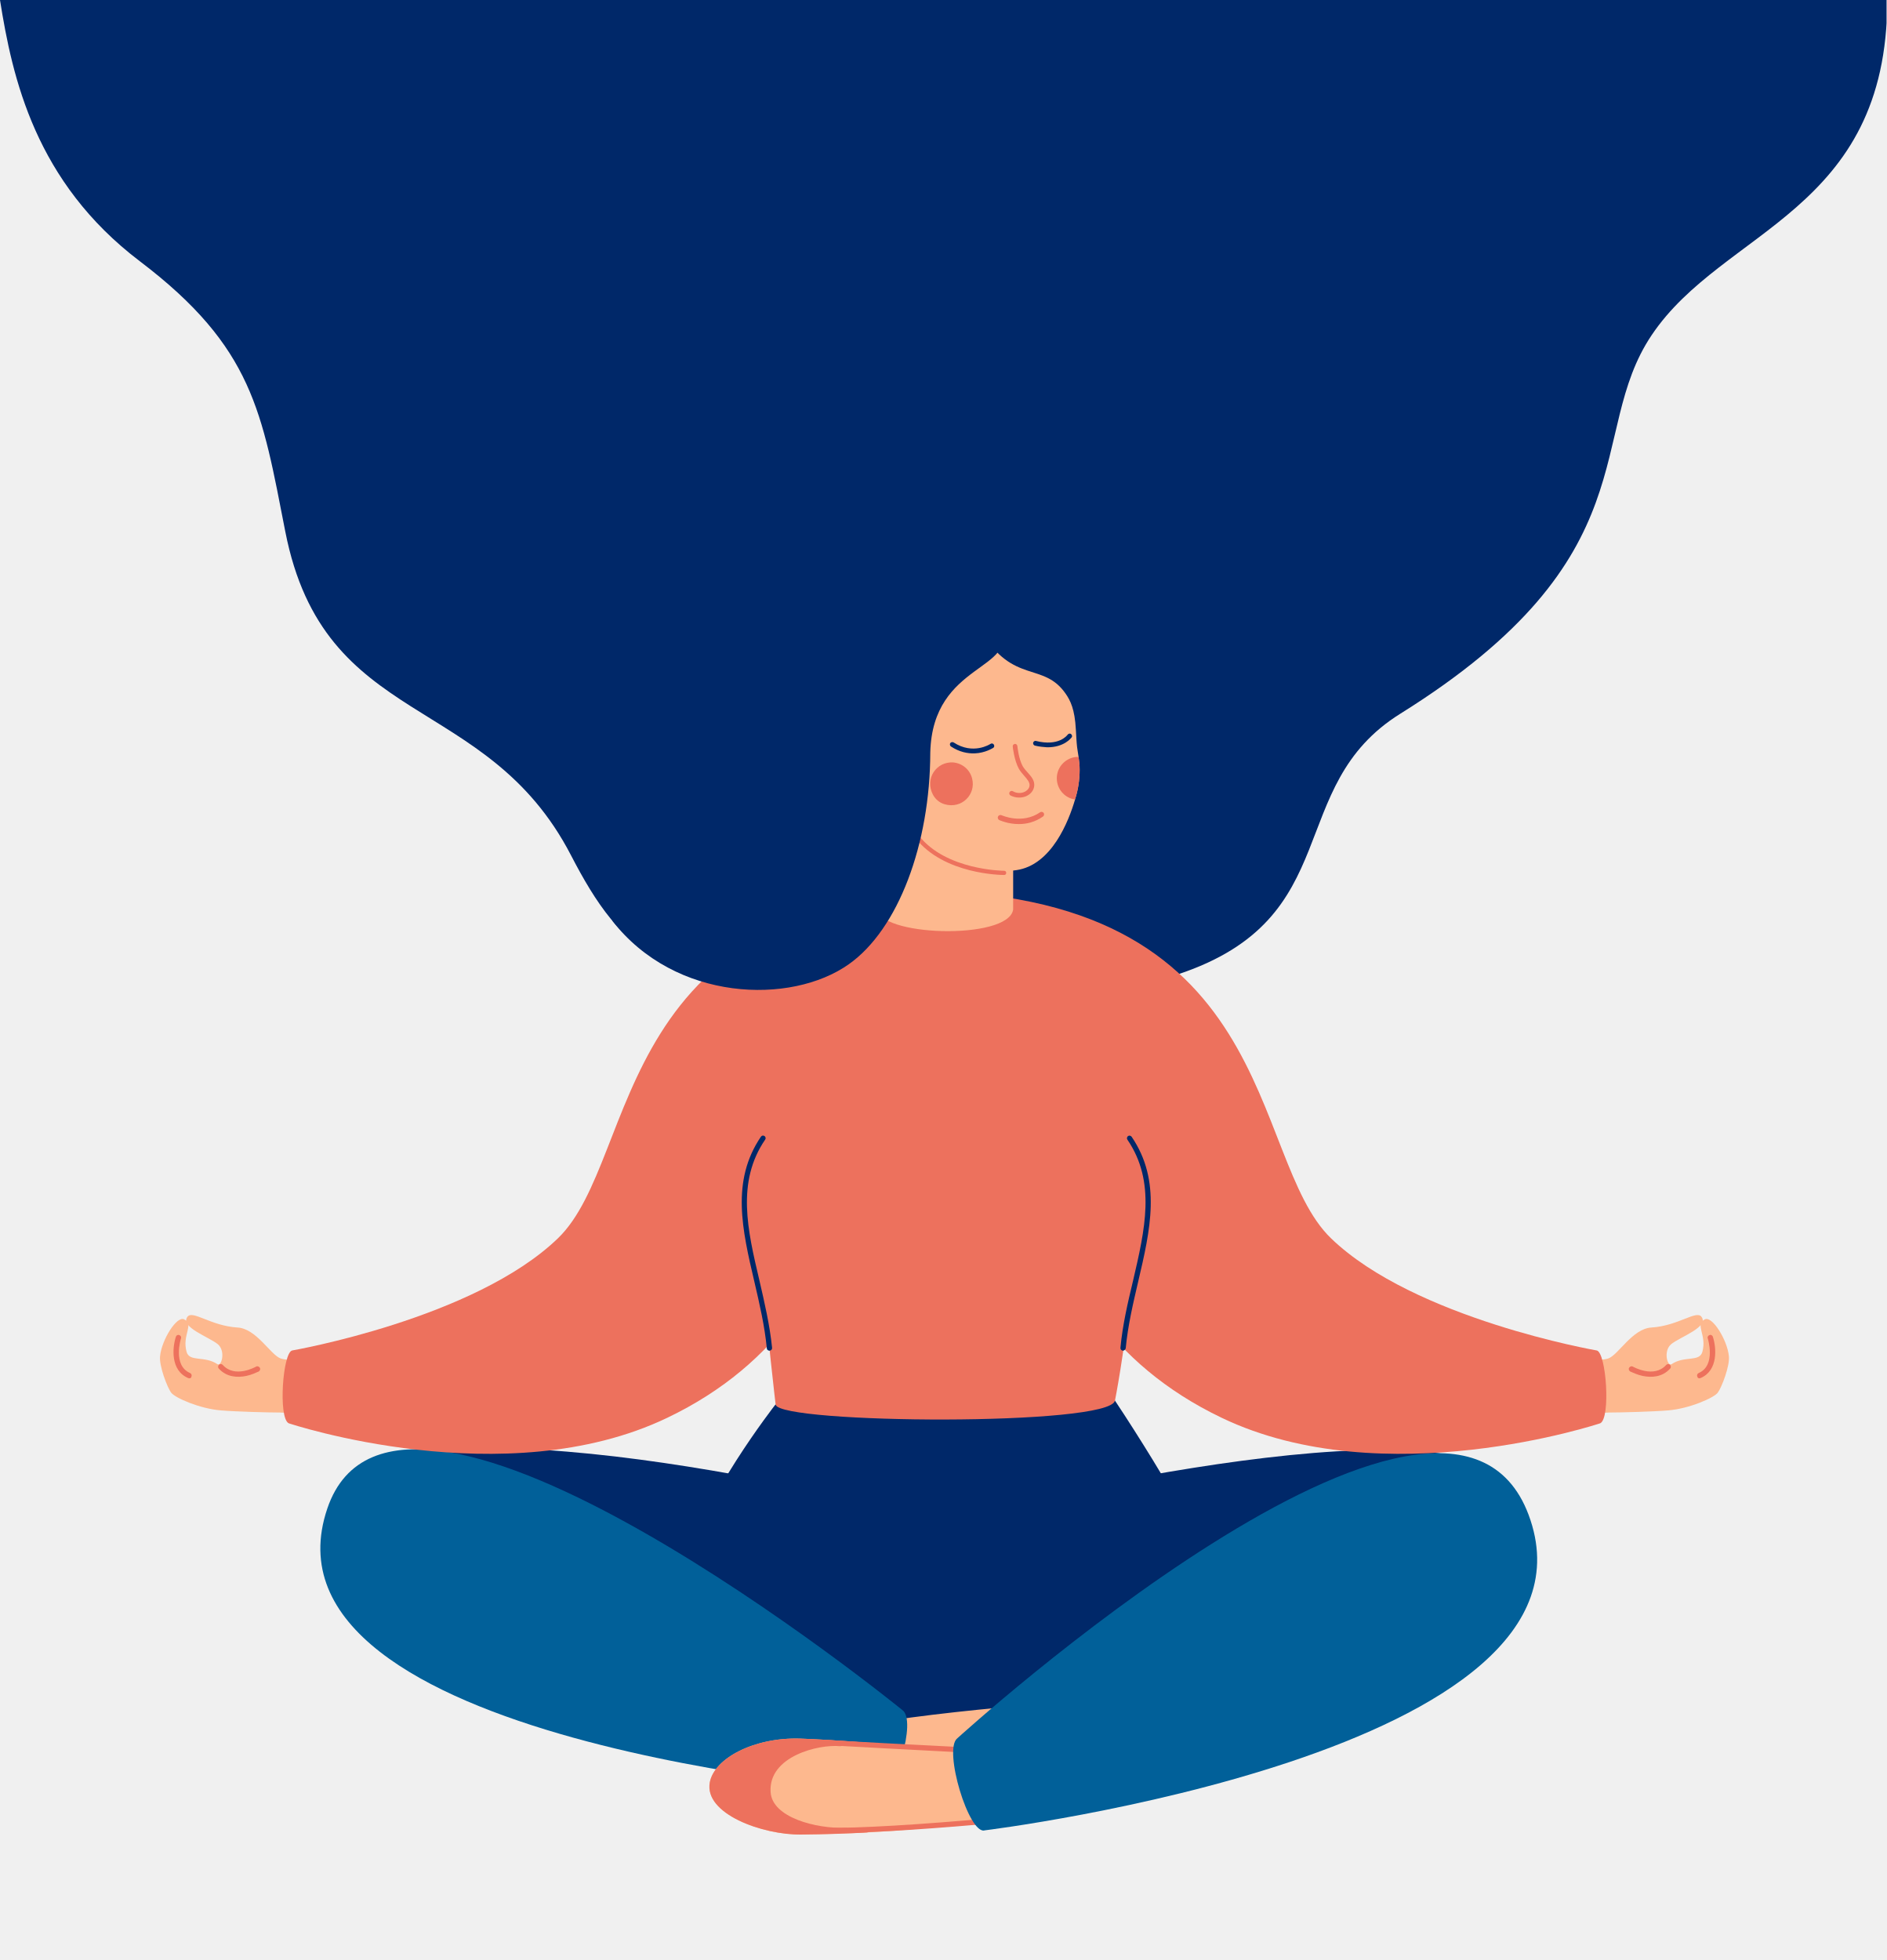
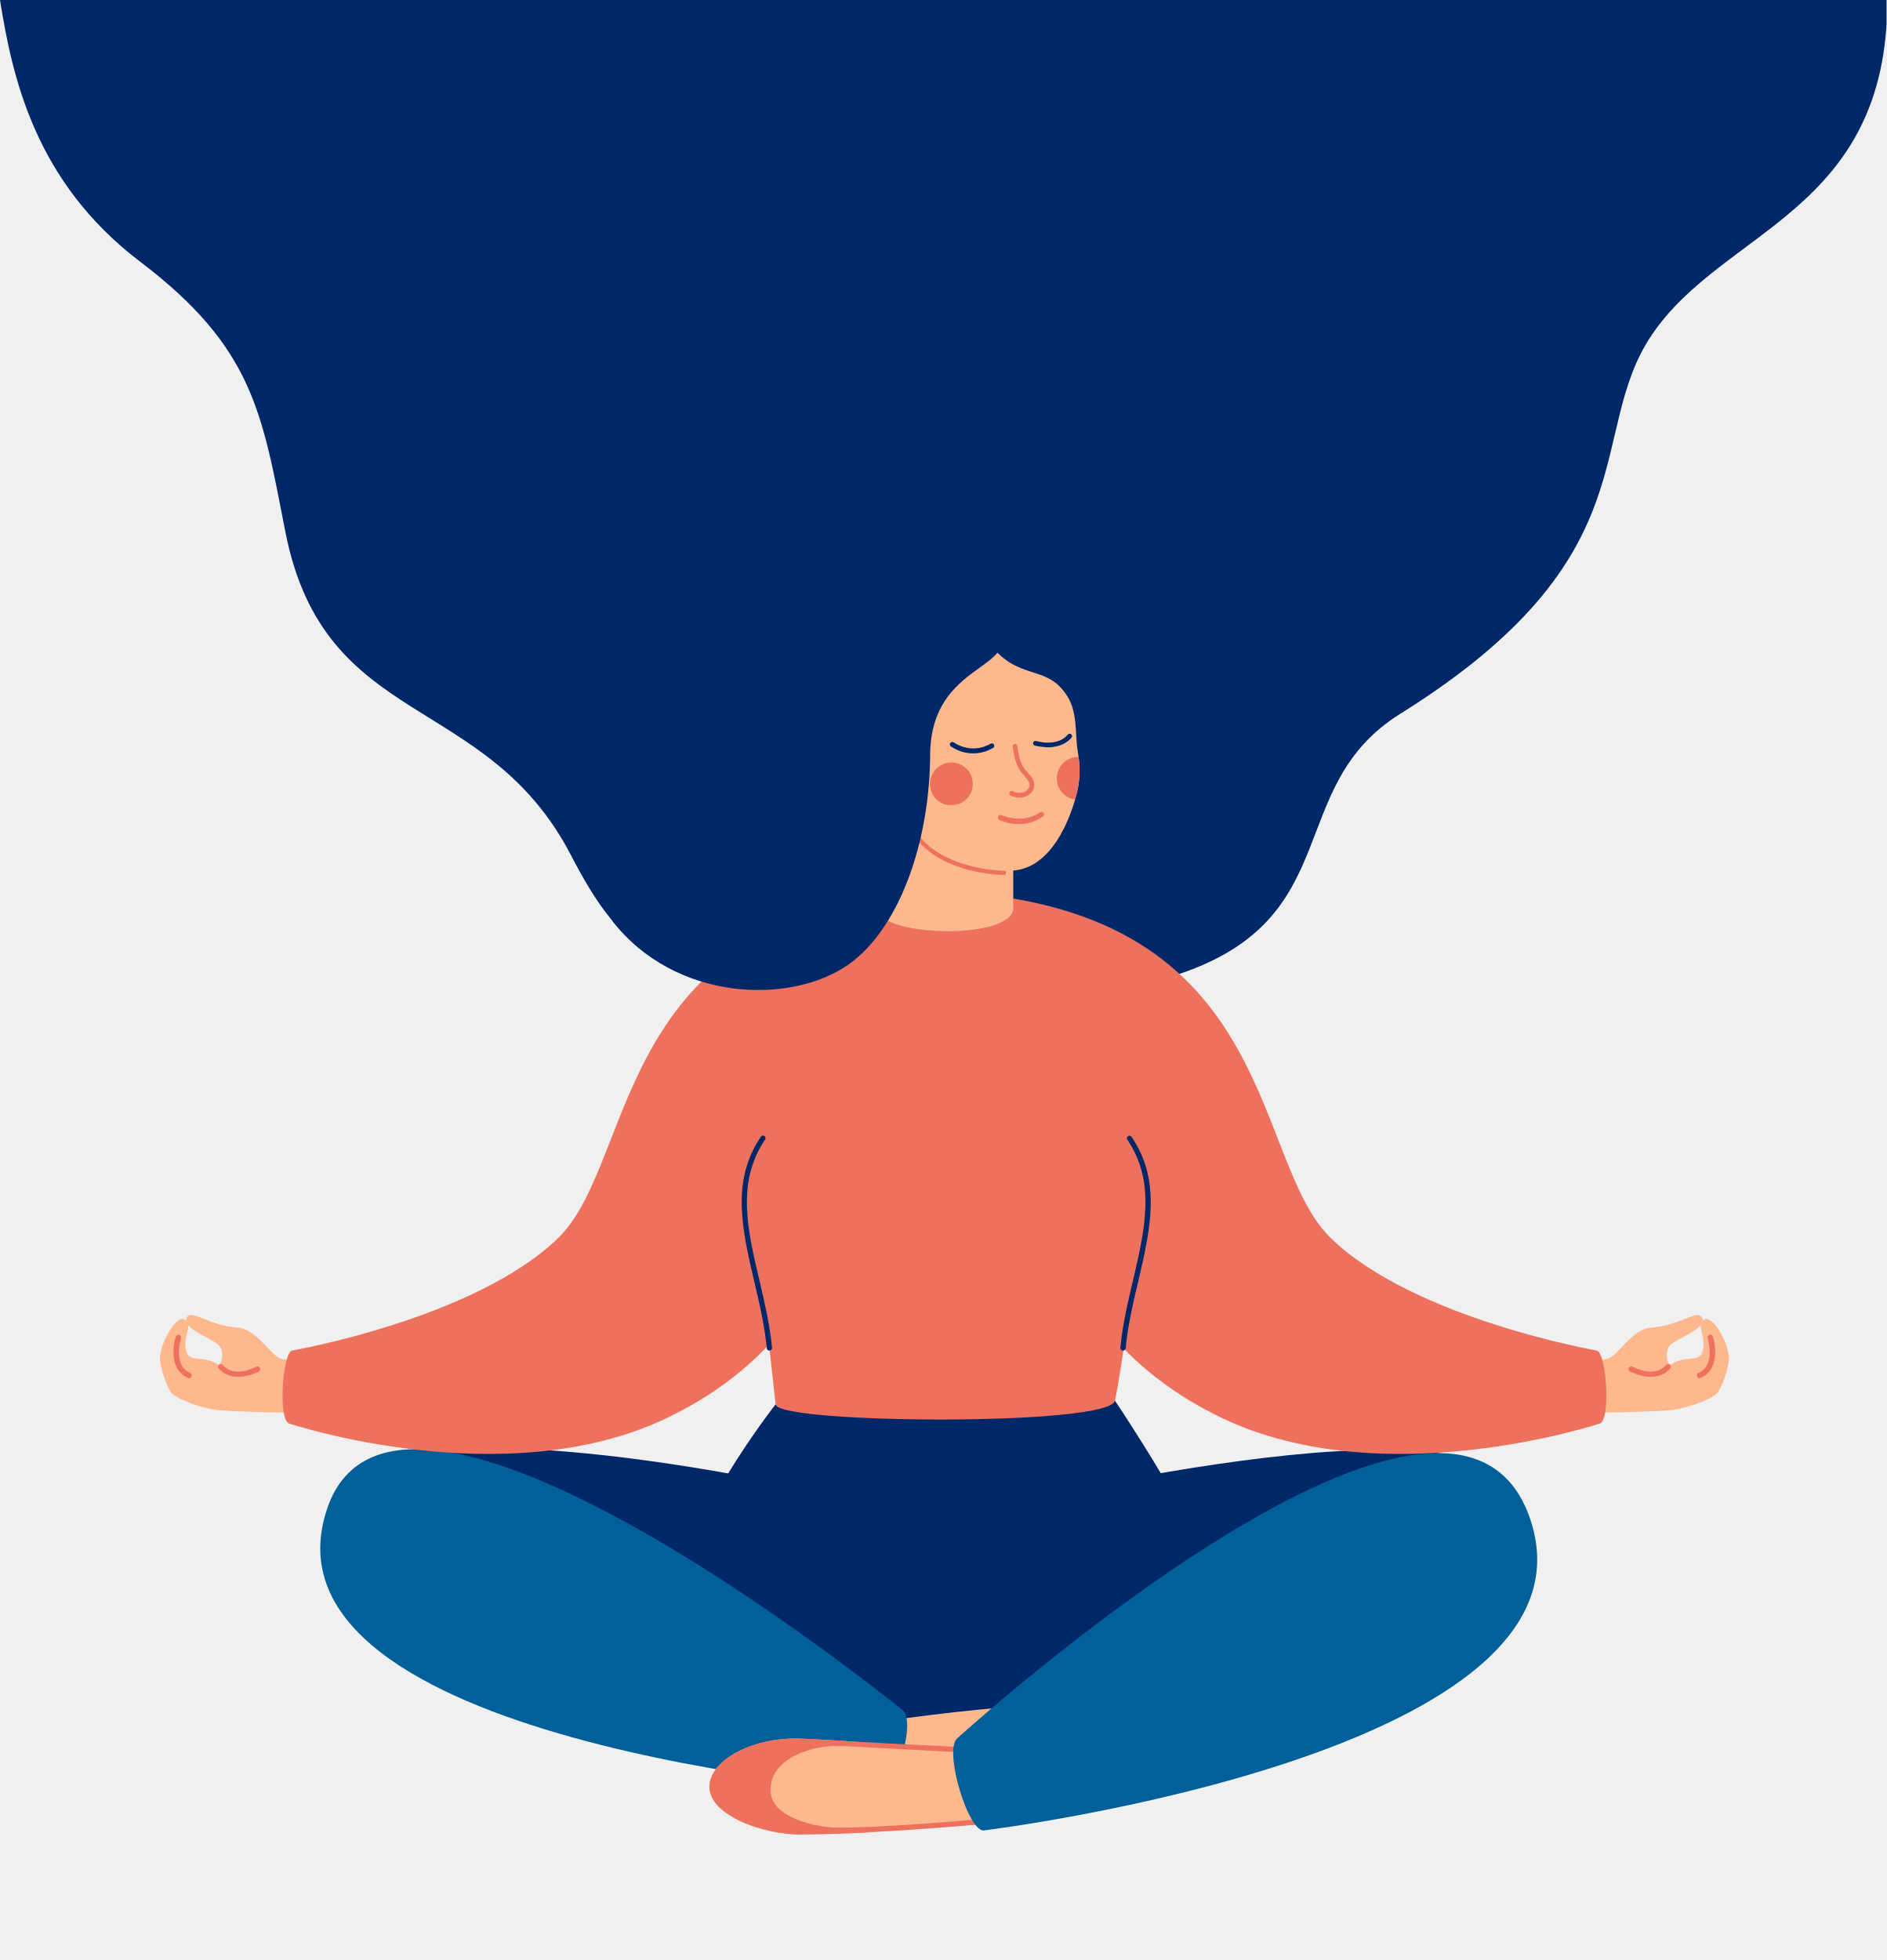
- <svg xmlns="http://www.w3.org/2000/svg" width="1440" height="1496" viewBox="0 0 1440 1496" fill="none">
-   <g clip-path="url(#clip0)">
-     <path d="M1260.71 255.802C1209.64 331.756 1261.99 424.25 1068.97 544.684C979.211 600.565 1028.83 700.606 899.242 743.641C892.177 745.889 705.263 739.948 705.102 740.108C704.46 740.429 703.818 740.59 703.175 740.911C682.461 748.78 668.972 728.225 659.819 730.795C514.495 772.064 473.387 725.335 435.811 652.753C370.777 527.341 247.452 557.37 217.745 405.622C199.921 314.574 193.337 265.116 106.785 199.439C26.977 138.901 9.474 59.735 0 0H1440.55C1440.55 162.185 1315.3 174.389 1260.71 255.802Z" fill="#002869" />
-     <path d="M672.504 1358.02C802.413 1371.02 1147.5 1127.26 1147.5 1127.26C1081.5 1066.73 723.568 1158.9 723.568 1158.9C704.62 1165.16 661.424 1353.52 672.504 1358.02Z" fill="#002869" />
-     <path d="M756.327 1356.09C626.579 1369.1 268.167 1123.89 268.167 1123.89C369.492 1067.69 705.423 1156.97 705.423 1156.97C724.211 1163.23 767.407 1351.43 756.327 1356.09Z" fill="#002869" />
-     <path d="M926.862 1195.19C926.862 1195.19 891.695 1130.15 850.908 1068.81C769.334 1078.29 672.023 1081.02 591.894 1072.03C591.894 1072.03 534.567 1145.41 525.093 1192.94C516.101 1238.71 884.951 1281.1 926.862 1195.19Z" fill="#002869" />
-     <path d="M660.461 1364.92C660.461 1364.92 654.68 1316.75 679.088 1313.21C719.875 1307.11 776.881 1301.65 802.574 1300.37C836.295 1298.76 865.521 1314.5 869.053 1332.81C873.71 1356.73 831.478 1373.43 803.376 1373.59C695.949 1373.91 664.155 1361.39 660.461 1364.92Z" fill="#FDB88E" />
-     <path d="M670.738 1366.53C670.738 1366.53 188.841 1330.88 249.861 1151.35C303.976 992.056 688.723 1305.19 688.723 1305.19C700.124 1312.89 682.942 1369.42 670.738 1366.53Z" fill="#016099" />
-     <path d="M760.984 1389.33C760.984 1389.33 765.962 1341.16 740.429 1337.94C727.423 1336.34 712.81 1334.73 698.037 1333.29C664.315 1330.08 629.63 1327.67 610.842 1327.02C575.515 1325.9 545.165 1342.12 541.793 1360.42C537.297 1384.51 582.099 1400.57 611.485 1400.25C724.05 1398.8 757.13 1385.8 760.984 1389.33Z" fill="#FDB88E" />
-     <path d="M663.994 1330.24C642.637 1328.63 623.207 1327.35 610.842 1327.02C575.515 1325.9 545.165 1342.12 541.793 1360.42C537.297 1384.51 582.099 1400.57 611.485 1400.25C630.754 1400.09 647.775 1399.45 662.709 1398.64L645.688 1395.11C622.886 1395.91 589.325 1387.24 588.201 1367.81C586.434 1340.35 625.134 1331.2 641.192 1332.81L663.994 1330.24Z" fill="#ED715D" />
-     <path d="M742.035 1337.94C741.875 1337.94 741.875 1337.94 742.035 1337.94C709.117 1336.18 632.36 1332.32 630.754 1331.84C629.63 1331.52 628.988 1330.56 629.309 1329.43C629.63 1328.47 630.594 1327.83 631.557 1327.99C634.769 1328.47 712.328 1332.48 742.035 1333.93C743.159 1333.93 743.962 1334.89 743.962 1336.02C743.962 1337.14 742.999 1337.94 742.035 1337.94Z" fill="#ED715D" />
-     <path d="M635.411 1399.12C633.645 1399.12 632.039 1399.12 630.433 1399.12C629.309 1399.12 628.506 1398.16 628.506 1397.04C628.506 1395.91 629.309 1395.11 630.594 1395.11C655.644 1395.43 700.606 1392.86 760.823 1387.4C761.947 1387.24 762.911 1388.04 763.071 1389.17C763.232 1390.29 762.429 1391.26 761.305 1391.42C721.16 1394.95 667.848 1399.12 635.411 1399.12Z" fill="#ED715D" />
-     <path d="M751.67 1397.04C751.67 1397.04 1234.69 1337.94 1166.77 1156.17C1103.5 987.56 730.634 1326.86 730.634 1326.86C719.876 1335.37 739.627 1400.73 751.67 1397.04Z" fill="#016099" />
-     <path d="M130.711 1063.03C127.66 1059.02 121.237 1042.16 122.2 1034.93C123.485 1022.57 134.886 1004.26 140.507 1006.99C148.535 1011.01 138.74 1018.87 142.433 1031.88C144.682 1039.75 156.083 1034.61 165.878 1041.19C169.09 1043.44 172.462 1031.08 166.199 1025.94C159.294 1020.32 137.295 1012.93 143.076 1005.06C147.09 999.765 160.739 1011.97 181.294 1013.25C195.746 1014.06 206.504 1034.13 214.212 1036.86C229.628 1042.16 285.991 1025.3 336.734 1019.68C346.69 1018.55 492.335 1017.27 418.308 1080.7C395.185 1100.61 245.686 1078.77 213.57 1078.13C204.899 1078.13 180.17 1077.48 168.768 1076.52C152.389 1075.24 133.602 1066.89 130.711 1063.03Z" fill="#FDB88E" />
-     <path d="M188.038 1050.19C181.133 1051.63 172.944 1051.15 167.002 1044.57C166.199 1043.76 166.36 1042.32 167.163 1041.68C167.966 1040.87 169.411 1041.03 170.053 1041.84C179.367 1052.11 194.782 1043.44 195.425 1043.12C196.388 1042.48 197.673 1042.96 198.315 1043.92C198.957 1044.89 198.476 1046.17 197.512 1046.81C195.264 1047.78 191.892 1049.38 188.038 1050.19Z" fill="#ED715D" />
-     <path d="M144.842 1051.95C144.36 1052.11 144.039 1051.95 143.558 1051.79C130.069 1046.01 131.514 1028.67 134.244 1020.32C134.565 1019.19 135.85 1018.55 136.813 1019.03C137.937 1019.36 138.58 1020.64 138.098 1021.6C138.098 1021.76 131.675 1042.16 145.003 1047.94C146.127 1048.42 146.609 1049.7 146.127 1050.67C146.127 1051.47 145.485 1051.95 144.842 1051.95Z" fill="#ED715D" />
-     <path d="M747.334 679.891C463.11 678.767 490.087 883.184 425.855 945.168C362.105 1006.67 223.044 1030.76 223.044 1030.76C215.818 1032.2 212.285 1082.14 220.314 1086.32C220.314 1086.32 385.389 1141.56 509.356 1082.14C595.587 1040.87 634.929 971.824 647.936 905.023C678.607 749.904 763.553 668.008 747.334 679.891Z" fill="#ED715D" />
-     <path d="M1311.13 1063.03C1314.18 1059.02 1320.6 1042.16 1319.64 1034.93C1318.35 1022.57 1306.95 1004.26 1301.33 1006.99C1293.3 1011.01 1303.1 1018.87 1299.4 1031.88C1297.16 1039.75 1285.76 1034.61 1275.96 1041.19C1272.75 1043.44 1269.38 1031.08 1275.64 1025.94C1282.54 1020.32 1304.54 1012.93 1298.76 1005.06C1294.75 999.765 1281.1 1011.97 1260.54 1013.25C1246.09 1014.06 1235.33 1034.13 1227.63 1036.86C1212.21 1042.16 1155.85 1025.3 1105.1 1019.68C1095.15 1018.55 949.503 1017.27 1023.53 1080.7C1046.65 1100.61 1196.15 1078.77 1228.27 1078.13C1236.94 1078.13 1261.67 1077.48 1273.07 1076.52C1289.45 1075.24 1308.24 1066.89 1311.13 1063.03Z" fill="#FDB88E" />
-     <path d="M1253.8 1050.19C1260.71 1051.63 1268.89 1051.15 1274.84 1044.57C1275.64 1043.76 1275.48 1042.32 1274.68 1041.68C1273.87 1040.87 1272.43 1041.03 1271.79 1041.84C1262.47 1052.11 1247.06 1043.44 1246.41 1043.12C1245.45 1042.48 1244.17 1042.96 1243.52 1043.92C1242.88 1044.89 1243.36 1046.17 1244.33 1046.81C1246.57 1047.78 1249.95 1049.38 1253.8 1050.19Z" fill="#ED715D" />
-     <path d="M1296.84 1051.95C1297.32 1052.11 1297.64 1051.95 1298.12 1051.79C1311.61 1046.01 1310.16 1028.67 1307.43 1020.32C1307.11 1019.19 1305.83 1018.55 1304.86 1019.03C1303.74 1019.36 1303.1 1020.64 1303.58 1021.6C1303.58 1021.76 1310 1042.16 1296.68 1047.94C1295.55 1048.42 1295.07 1049.7 1295.55 1050.67C1295.71 1051.47 1296.19 1051.95 1296.84 1051.95Z" fill="#ED715D" />
-     <path d="M694.504 679.891C978.729 678.767 951.751 883.184 1015.98 945.168C1079.73 1006.67 1218.79 1030.76 1218.79 1030.76C1226.02 1032.2 1229.55 1082.14 1221.52 1086.32C1221.52 1086.32 1056.45 1141.56 932.482 1082.14C846.251 1040.87 806.909 971.824 793.902 905.023C763.232 749.904 678.285 668.008 694.504 679.891Z" fill="#ED715D" />
-     <path d="M851.068 1068.97C851.068 1068.97 879.33 928.628 865.36 794.866C851.068 658.695 587.558 659.819 575.194 781.859C567.004 862.63 592.055 1072.19 592.055 1072.19C595.748 1086.8 847.536 1088.72 851.068 1068.97Z" fill="#ED715D" />
-     <path d="M587.237 1030.92C586.274 1030.92 585.31 1030.11 585.31 1029.15C583.705 1012.13 579.69 994.947 575.836 978.408C566.523 938.745 557.851 901.33 580.814 867.608C581.456 866.645 582.741 866.484 583.544 867.126C584.507 867.769 584.668 869.053 584.026 869.856C562.026 902.133 570.537 938.745 579.69 977.444C583.544 994.144 587.558 1011.33 589.325 1028.67C589.485 1029.79 588.682 1030.76 587.558 1030.92C587.237 1030.92 587.237 1030.92 587.237 1030.92Z" fill="#002869" />
-     <path d="M857.17 1030.92H857.01C855.886 1030.76 855.083 1029.79 855.243 1028.67C856.849 1011.33 860.864 994.144 864.878 977.444C873.871 938.745 882.542 902.133 860.542 869.856C859.9 868.893 860.221 867.769 861.024 867.126C861.988 866.484 863.112 866.805 863.754 867.608C886.717 901.33 878.046 938.745 868.732 978.408C864.878 994.947 860.864 1011.97 859.258 1029.15C858.937 1030.11 858.134 1030.92 857.17 1030.92Z" fill="#002869" />
-     <path d="M673.468 608.755L669.775 692.577C667.366 714.737 769.815 718.109 773.348 694.183V659.979L673.468 608.755Z" fill="#FDB88E" />
-     <path d="M685.993 581.295C685.511 651.147 736.897 669.614 775.757 664.154C802.734 660.3 815.741 626.739 820.558 610.36V610.2C822.967 602.813 824.091 595.105 824.091 587.558C824.091 584.186 823.77 580.974 823.288 577.763C822.967 575.354 822.485 572.945 822.164 570.376C821.682 566.362 821.522 561.865 821.201 556.887C820.398 541.311 817.026 534.728 813.493 529.589C796.471 504.86 773.509 522.524 749.261 482.379C733.685 456.526 686.314 535.852 685.993 581.295Z" fill="#FDB88E" />
-     <path d="M742.035 594.302C745.086 606.346 734.167 617.586 721.16 613.893C717.146 612.769 713.934 610.039 712.007 606.346C705.744 594.142 714.897 581.135 727.583 581.938C734.649 582.58 740.429 587.558 742.035 594.302Z" fill="#ED715D" />
-     <path d="M806.749 595.748C807.551 603.295 813.332 609.236 820.558 610.2C822.967 602.813 824.091 595.105 824.091 587.558C824.091 584.186 823.77 580.975 823.288 577.763C822.646 577.763 822.004 577.763 821.361 577.763C812.369 578.726 805.785 586.755 806.749 595.748Z" fill="#ED715D" />
-     <path d="M766.443 667.848C767.407 667.848 768.049 667.205 768.049 666.242C768.049 665.278 767.407 664.636 766.443 664.636C765.962 664.636 722.123 664.315 701.409 637.819C700.927 637.177 699.803 637.016 699.161 637.498C698.518 637.98 698.358 639.104 698.84 639.746C720.518 667.526 764.677 667.848 766.443 667.848Z" fill="#ED715D" />
-     <path d="M799.202 570.376C812.369 570.536 817.668 563.15 817.989 562.829C818.632 562.026 818.31 560.902 817.508 560.259C816.705 559.617 815.581 559.938 814.938 560.741C814.617 561.223 808.194 569.894 790.852 565.559C789.888 565.237 788.925 565.88 788.603 566.843C788.443 567.807 788.925 568.77 789.888 569.091C793.26 569.894 796.472 570.215 799.202 570.376Z" fill="#002869" />
-     <path d="M743.962 575.033C752.152 574.711 757.612 571.018 758.093 570.857C758.896 570.376 759.217 569.252 758.575 568.288C758.093 567.485 756.969 567.164 756.006 567.806C755.524 568.128 742.678 576.317 727.905 566.682C727.102 566.201 725.978 566.361 725.335 567.164C724.854 567.967 725.014 569.091 725.817 569.733C732.401 574.069 738.663 575.193 743.962 575.033Z" fill="#002869" />
-     <path d="M777.684 608.754C779.771 608.754 781.859 608.433 783.786 607.469C786.997 605.863 789.085 603.134 789.406 599.922C789.888 595.747 787.158 592.696 784.428 589.645C783.144 588.2 781.698 586.594 780.735 584.988C777.523 579.368 776.56 569.573 776.56 569.412C776.399 568.449 775.596 567.646 774.633 567.806C773.669 567.967 772.866 568.77 773.027 569.733C773.027 570.215 774.151 580.331 777.684 586.755C778.808 588.681 780.253 590.448 781.698 592.054C784.107 594.783 786.034 597.032 785.873 599.601C785.552 602.331 783.465 603.615 782.341 604.258C779.45 605.703 775.757 605.542 773.188 603.936C772.385 603.455 771.261 603.615 770.618 604.579C770.137 605.382 770.297 606.506 771.261 607.148C773.188 608.112 775.436 608.754 777.684 608.754Z" fill="#ED715D" />
-     <path d="M747.495 424.089C739.305 416.381 613.893 397.272 567.325 524.451C556.245 554.64 467.445 702.854 467.445 702.854C515.298 764.516 603.777 767.246 647.936 735.933C685.672 709.277 709.92 644.243 710.08 574.551C711.686 504.539 779.771 512.247 763.071 477.24C739.306 426.498 747.495 424.089 747.495 424.089Z" fill="#002869" />
-     <path d="M777.684 628.987C769.334 628.987 763.232 626.097 762.75 625.936C761.786 625.455 761.305 624.331 761.786 623.207C762.268 622.243 763.392 621.761 764.516 622.243C764.677 622.243 780.092 629.469 793.902 619.995C794.866 619.353 795.99 619.674 796.632 620.477C797.274 621.44 796.953 622.564 796.15 623.207C789.727 627.703 783.304 628.987 777.684 628.987Z" fill="#ED715D" />
+ <svg xmlns="http://www.w3.org/2000/svg" xmlns:xlink="http://www.w3.org/1999/xlink" version="1.1" baseProfile="basic" id="Layer_1" x="0px" y="0px" viewBox="0 0 1440 1496" xml:space="preserve">
+   <g>
+     <defs>
+       <rect id="SVGID_1_" width="1440" height="1496" />
+     </defs>
+     <clipPath id="SVGID_2_">
+       <use xlink:href="#SVGID_1_" overflow="visible" />
+     </clipPath>
+     <g clip-path="url(#SVGID_2_)">
+       <path fill="#002869" d="M1260.7,255.8c-51.1,76,1.3,168.4-191.7,288.9c-89.8,55.9-40.1,155.9-169.7,199    c-7.1,2.2-194-3.7-194.1-3.5c-0.6,0.3-1.3,0.5-1.9,0.8c-20.7,7.9-34.2-12.7-43.4-10.1c-145.3,41.3-186.4-5.5-224-78    c-65-125.4-188.4-95.4-218.1-247.1c-17.8-91-24.4-140.5-111-206.2C27,138.9,9.5,59.7,0,0h1440.6    C1440.6,162.2,1315.3,174.4,1260.7,255.8z" />
+       <path fill="#002869" d="M672.5,1358c129.9,13,475-230.8,475-230.8c-66-60.5-423.9,31.6-423.9,31.6    C704.6,1165.2,661.4,1353.5,672.5,1358z" />
+       <path fill="#002869" d="M756.3,1356.1c-129.7,13-488.2-232.2-488.2-232.2c101.3-56.2,437.3,33.1,437.3,33.1    C724.2,1163.2,767.4,1351.4,756.3,1356.1z" />
+       <path fill="#002869" d="M926.9,1195.2c0,0-35.2-65-76-126.4c-81.6,9.5-178.9,12.2-259,3.2c0,0-57.3,73.4-66.8,120.9    C516.1,1238.7,885,1281.1,926.9,1195.2z" />
+       <path fill="#FDB88E" d="M660.5,1364.9c0,0-5.8-48.2,18.6-51.7c40.8-6.1,97.8-11.6,123.5-12.8c33.7-1.6,62.9,14.1,66.5,32.4    c4.7,23.9-37.6,40.6-65.7,40.8C695.9,1373.9,664.2,1361.4,660.5,1364.9z" />
+       <path fill="#016099" d="M670.7,1366.5c0,0-481.9-35.7-420.9-215.2c54.1-159.3,438.9,153.8,438.9,153.8    C700.1,1312.9,682.9,1369.4,670.7,1366.5z" />
+       <path fill="#FDB88E" d="M761,1389.3c0,0,5-48.2-20.6-51.4c-13-1.6-27.6-3.2-42.4-4.6c-33.7-3.2-68.4-5.6-87.2-6.3    c-35.3-1.1-65.7,15.1-69,33.4c-4.5,24.1,40.3,40.1,69.7,39.8C724,1398.8,757.1,1385.8,761,1389.3z" />
+       <path fill="#ED715D" d="M664,1330.2c-21.4-1.6-40.8-2.9-53.2-3.2c-35.3-1.1-65.7,15.1-69,33.4c-4.5,24.1,40.3,40.1,69.7,39.8    c19.3-0.2,36.3-0.8,51.2-1.6l-17-3.5c-22.8,0.8-56.4-7.9-57.5-27.3c-1.8-27.5,36.9-36.6,53-35L664,1330.2z" />
+       <path fill="#ED715D" d="M742,1337.9C741.9,1337.9,741.9,1337.9,742,1337.9c-32.9-1.8-109.7-5.6-111.3-6.1    c-1.1-0.3-1.8-1.3-1.4-2.4c0.3-1,1.3-1.6,2.2-1.4c3.2,0.5,80.8,4.5,110.5,5.9c1.1,0,1.9,1,1.9,2.1    C744,1337.1,743,1337.9,742,1337.9z" />
+       <path fill="#ED715D" d="M635.4,1399.1c-1.8,0-3.4,0-5,0c-1.1,0-1.9-1-1.9-2.1c0-1.1,0.8-1.9,2.1-1.9c25,0.3,70-2.2,130.2-7.7    c1.1-0.2,2.1,0.6,2.2,1.8c0.2,1.1-0.6,2.1-1.8,2.2C721.2,1394.9,667.8,1399.1,635.4,1399.1z" />
+       <path fill="#016099" d="M751.7,1397c0,0,483-59.1,415.1-240.9c-63.3-168.6-436.1,170.7-436.1,170.7    C719.9,1335.4,739.6,1400.7,751.7,1397z" />
+       <path fill="#FDB88E" d="M130.7,1063c-3.1-4-9.5-20.9-8.5-28.1c1.3-12.4,12.7-30.7,18.3-27.9c8,4-1.8,11.9,1.9,24.9    c2.2,7.9,13.6,2.7,23.4,9.3c3.2,2.2,6.6-10.1,0.3-15.2c-6.9-5.6-28.9-13-23.1-20.9c4-5.3,17.7,6.9,38.2,8.2    c14.5,0.8,25.2,20.9,32.9,23.6c15.4,5.3,71.8-11.6,122.5-17.2c10-1.1,155.6-2.4,81.6,61c-23.1,19.9-172.6-1.9-204.7-2.6    c-8.7,0-33.4-0.7-44.8-1.6C152.4,1075.2,133.6,1066.9,130.7,1063z" />
+       <path fill="#ED715D" d="M188,1050.2c-6.9,1.4-15.1,1-21-5.6c-0.8-0.8-0.6-2.2,0.2-2.9c0.8-0.8,2.2-0.7,2.9,0.2    c9.3,10.3,24.7,1.6,25.4,1.3c1-0.6,2.2-0.2,2.9,0.8c0.6,1,0.2,2.2-0.8,2.9C195.3,1047.8,191.9,1049.4,188,1050.2z" />
+       <path fill="#ED715D" d="M144.8,1051.9c-0.5,0.2-0.8,0-1.3-0.2c-13.5-5.8-12-23.1-9.3-31.5c0.3-1.1,1.6-1.8,2.6-1.3    c1.1,0.3,1.8,1.6,1.3,2.6c0,0.2-6.4,20.6,6.9,26.3c1.1,0.5,1.6,1.8,1.1,2.7C146.1,1051.5,145.5,1051.9,144.8,1051.9z" />
+       <path fill="#ED715D" d="M747.3,679.9c-284.2-1.1-257.2,203.3-321.5,265.3c-63.8,61.5-202.8,85.6-202.8,85.6    c-7.2,1.4-10.8,51.4-2.7,55.6c0,0,165.1,55.2,289-4.2c86.2-41.3,125.6-110.3,138.6-177.1C678.6,749.9,763.6,668,747.3,679.9z" />
+       <path fill="#FDB88E" d="M1311.1,1063c3.1-4,9.5-20.9,8.5-28.1c-1.3-12.4-12.7-30.7-18.3-27.9c-8,4,1.8,11.9-1.9,24.9    c-2.2,7.9-13.6,2.7-23.4,9.3c-3.2,2.2-6.6-10.1-0.3-15.2c6.9-5.6,28.9-13,23.1-20.9c-4-5.3-17.7,6.9-38.2,8.2    c-14.5,0.8-25.2,20.9-32.9,23.6c-15.4,5.3-71.8-11.6-122.5-17.2c-9.9-1.1-155.6-2.4-81.6,61c23.1,19.9,172.6-1.9,204.7-2.6    c8.7,0,33.4-0.7,44.8-1.6C1289.4,1075.2,1308.2,1066.9,1311.1,1063z" />
+       <path fill="#ED715D" d="M1253.8,1050.2c6.9,1.4,15.1,1,21-5.6c0.8-0.8,0.6-2.2-0.2-2.9c-0.8-0.8-2.2-0.7-2.9,0.2    c-9.3,10.3-24.7,1.6-25.4,1.3c-1-0.6-2.2-0.2-2.9,0.8c-0.6,1-0.2,2.2,0.8,2.9C1246.6,1047.8,1249.9,1049.4,1253.8,1050.2z" />
+       <path fill="#ED715D" d="M1296.8,1051.9c0.5,0.2,0.8,0,1.3-0.2c13.5-5.8,12-23.1,9.3-31.5c-0.3-1.1-1.6-1.8-2.6-1.3    c-1.1,0.3-1.8,1.6-1.3,2.6c0,0.2,6.4,20.6-6.9,26.3c-1.1,0.5-1.6,1.8-1.1,2.7C1295.7,1051.5,1296.2,1051.9,1296.8,1051.9z" />
+       <path fill="#ED715D" d="M694.5,679.9c284.2-1.1,257.2,203.3,321.5,265.3c63.8,61.5,202.8,85.6,202.8,85.6    c7.2,1.4,10.8,51.4,2.7,55.6c0,0-165.1,55.2-289-4.2c-86.2-41.3-125.6-110.3-138.6-177.1C763.2,749.9,678.3,668,694.5,679.9z" />
+       <path fill="#ED715D" d="M851.1,1069c0,0,28.3-140.3,14.3-274.1c-14.3-136.2-277.8-135-290.2-13c-8.2,80.8,16.9,290.3,16.9,290.3    C595.7,1086.8,847.5,1088.7,851.1,1069z" />
+       <path fill="#002869" d="M587.2,1030.9c-1,0-1.9-0.8-1.9-1.8c-1.6-17-5.6-34.2-9.5-50.7c-9.3-39.7-18-77.1,5-110.8    c0.6-1,1.9-1.1,2.7-0.5c1,0.6,1.1,1.9,0.5,2.7c-22,32.3-13.5,68.9-4.3,107.6c3.9,16.7,7.9,33.9,9.6,51.2c0.2,1.1-0.6,2.1-1.8,2.2    C587.2,1030.9,587.2,1030.9,587.2,1030.9z" />
+       <path fill="#002869" d="M857.2,1030.9H857c-1.1-0.2-1.9-1.1-1.8-2.2c1.6-17.3,5.6-34.5,9.6-51.2c9-38.7,17.7-75.3-4.3-107.6    c-0.6-1-0.3-2.1,0.5-2.7c1-0.6,2.1-0.3,2.7,0.5c23,33.7,14.3,71.1,5,110.8c-3.9,16.5-7.9,33.6-9.5,50.7    C858.9,1030.1,858.1,1030.9,857.2,1030.9z" />
+       <path fill="#FDB88E" d="M673.5,608.8l-3.7,83.8c-2.4,22.2,100,25.5,103.6,1.6V660L673.5,608.8z" />
+       <path fill="#FDB88E" d="M686,581.3c-0.5,69.9,50.9,88.3,89.8,82.9c27-3.9,40-37.4,44.8-53.8v-0.2c2.4-7.4,3.5-15.1,3.5-22.6    c0-3.4-0.3-6.6-0.8-9.8c-0.3-2.4-0.8-4.8-1.1-7.4c-0.5-4-0.6-8.5-1-13.5c-0.8-15.6-4.2-22.2-7.7-27.3c-17-24.7-40-7.1-64.2-47.2    C733.7,456.5,686.3,535.9,686,581.3z" />
+       <path fill="#ED715D" d="M742,594.3c3.1,12-7.9,23.3-20.9,19.6c-4-1.1-7.2-3.9-9.2-7.5c-6.3-12.2,2.9-25.2,15.6-24.4    C734.6,582.6,740.4,587.6,742,594.3z" />
+       <path fill="#ED715D" d="M806.7,595.7c0.8,7.5,6.6,13.5,13.8,14.5c2.4-7.4,3.5-15.1,3.5-22.6c0-3.4-0.3-6.6-0.8-9.8    c-0.6,0-1.3,0-1.9,0C812.4,578.7,805.8,586.8,806.7,595.7z" />
+       <path fill="#ED715D" d="M766.4,667.8c1,0,1.6-0.6,1.6-1.6c0-1-0.6-1.6-1.6-1.6c-0.5,0-44.3-0.3-65-26.8c-0.5-0.6-1.6-0.8-2.2-0.3    c-0.6,0.5-0.8,1.6-0.3,2.2C720.5,667.5,764.7,667.8,766.4,667.8z" />
+       <path fill="#002869" d="M799.2,570.4c13.2,0.2,18.5-7.2,18.8-7.5c0.6-0.8,0.3-1.9-0.5-2.6c-0.8-0.6-1.9-0.3-2.6,0.5    c-0.3,0.5-6.7,9.2-24.1,4.8c-1-0.3-1.9,0.3-2.2,1.3c-0.2,1,0.3,1.9,1.3,2.2C793.3,569.9,796.5,570.2,799.2,570.4z" />
+       <path fill="#002869" d="M744,575c8.2-0.3,13.7-4,14.1-4.2c0.8-0.5,1.1-1.6,0.5-2.6c-0.5-0.8-1.6-1.1-2.6-0.5    c-0.5,0.3-13.3,8.5-28.1-1.1c-0.8-0.5-1.9-0.3-2.6,0.5c-0.5,0.8-0.3,1.9,0.5,2.6C732.4,574.1,738.7,575.2,744,575z" />
+       <path fill="#ED715D" d="M777.7,608.8c2.1,0,4.2-0.3,6.1-1.3c3.2-1.6,5.3-4.3,5.6-7.5c0.5-4.2-2.2-7.2-5-10.3    c-1.3-1.4-2.7-3.1-3.7-4.7c-3.2-5.6-4.2-15.4-4.2-15.6c-0.2-1-1-1.8-1.9-1.6c-1,0.2-1.8,1-1.6,1.9c0,0.5,1.1,10.6,4.7,17    c1.1,1.9,2.6,3.7,4,5.3c2.4,2.7,4.3,5,4.2,7.5c-0.3,2.7-2.4,4-3.5,4.7c-2.9,1.4-6.6,1.3-9.2-0.3c-0.8-0.5-1.9-0.3-2.6,0.6    c-0.5,0.8-0.3,1.9,0.6,2.6C773.2,608.1,775.4,608.8,777.7,608.8z" />
+       <path fill="#002869" d="M747.5,424.1c-8.2-7.7-133.6-26.8-180.2,100.4c-11.1,30.2-99.9,178.4-99.9,178.4    c47.9,61.7,136.3,64.4,180.5,33.1c37.7-26.7,62-91.7,62.1-161.4c1.6-70,69.7-62.3,53-97.3C739.3,426.5,747.5,424.1,747.5,424.1z" />
+       <path fill="#ED715D" d="M777.7,629c-8.4,0-14.5-2.9-14.9-3.1c-1-0.5-1.4-1.6-1-2.7c0.5-1,1.6-1.4,2.7-1c0.2,0,15.6,7.2,29.4-2.2    c1-0.6,2.1-0.3,2.7,0.5c0.6,1,0.3,2.1-0.5,2.7C789.7,627.7,783.3,629,777.7,629z" />
+     </g>
  </g>
-   <defs>
-     <clipPath id="clip0">
-       <rect width="1440" height="1496" fill="white" />
-     </clipPath>
-   </defs>
</svg>
